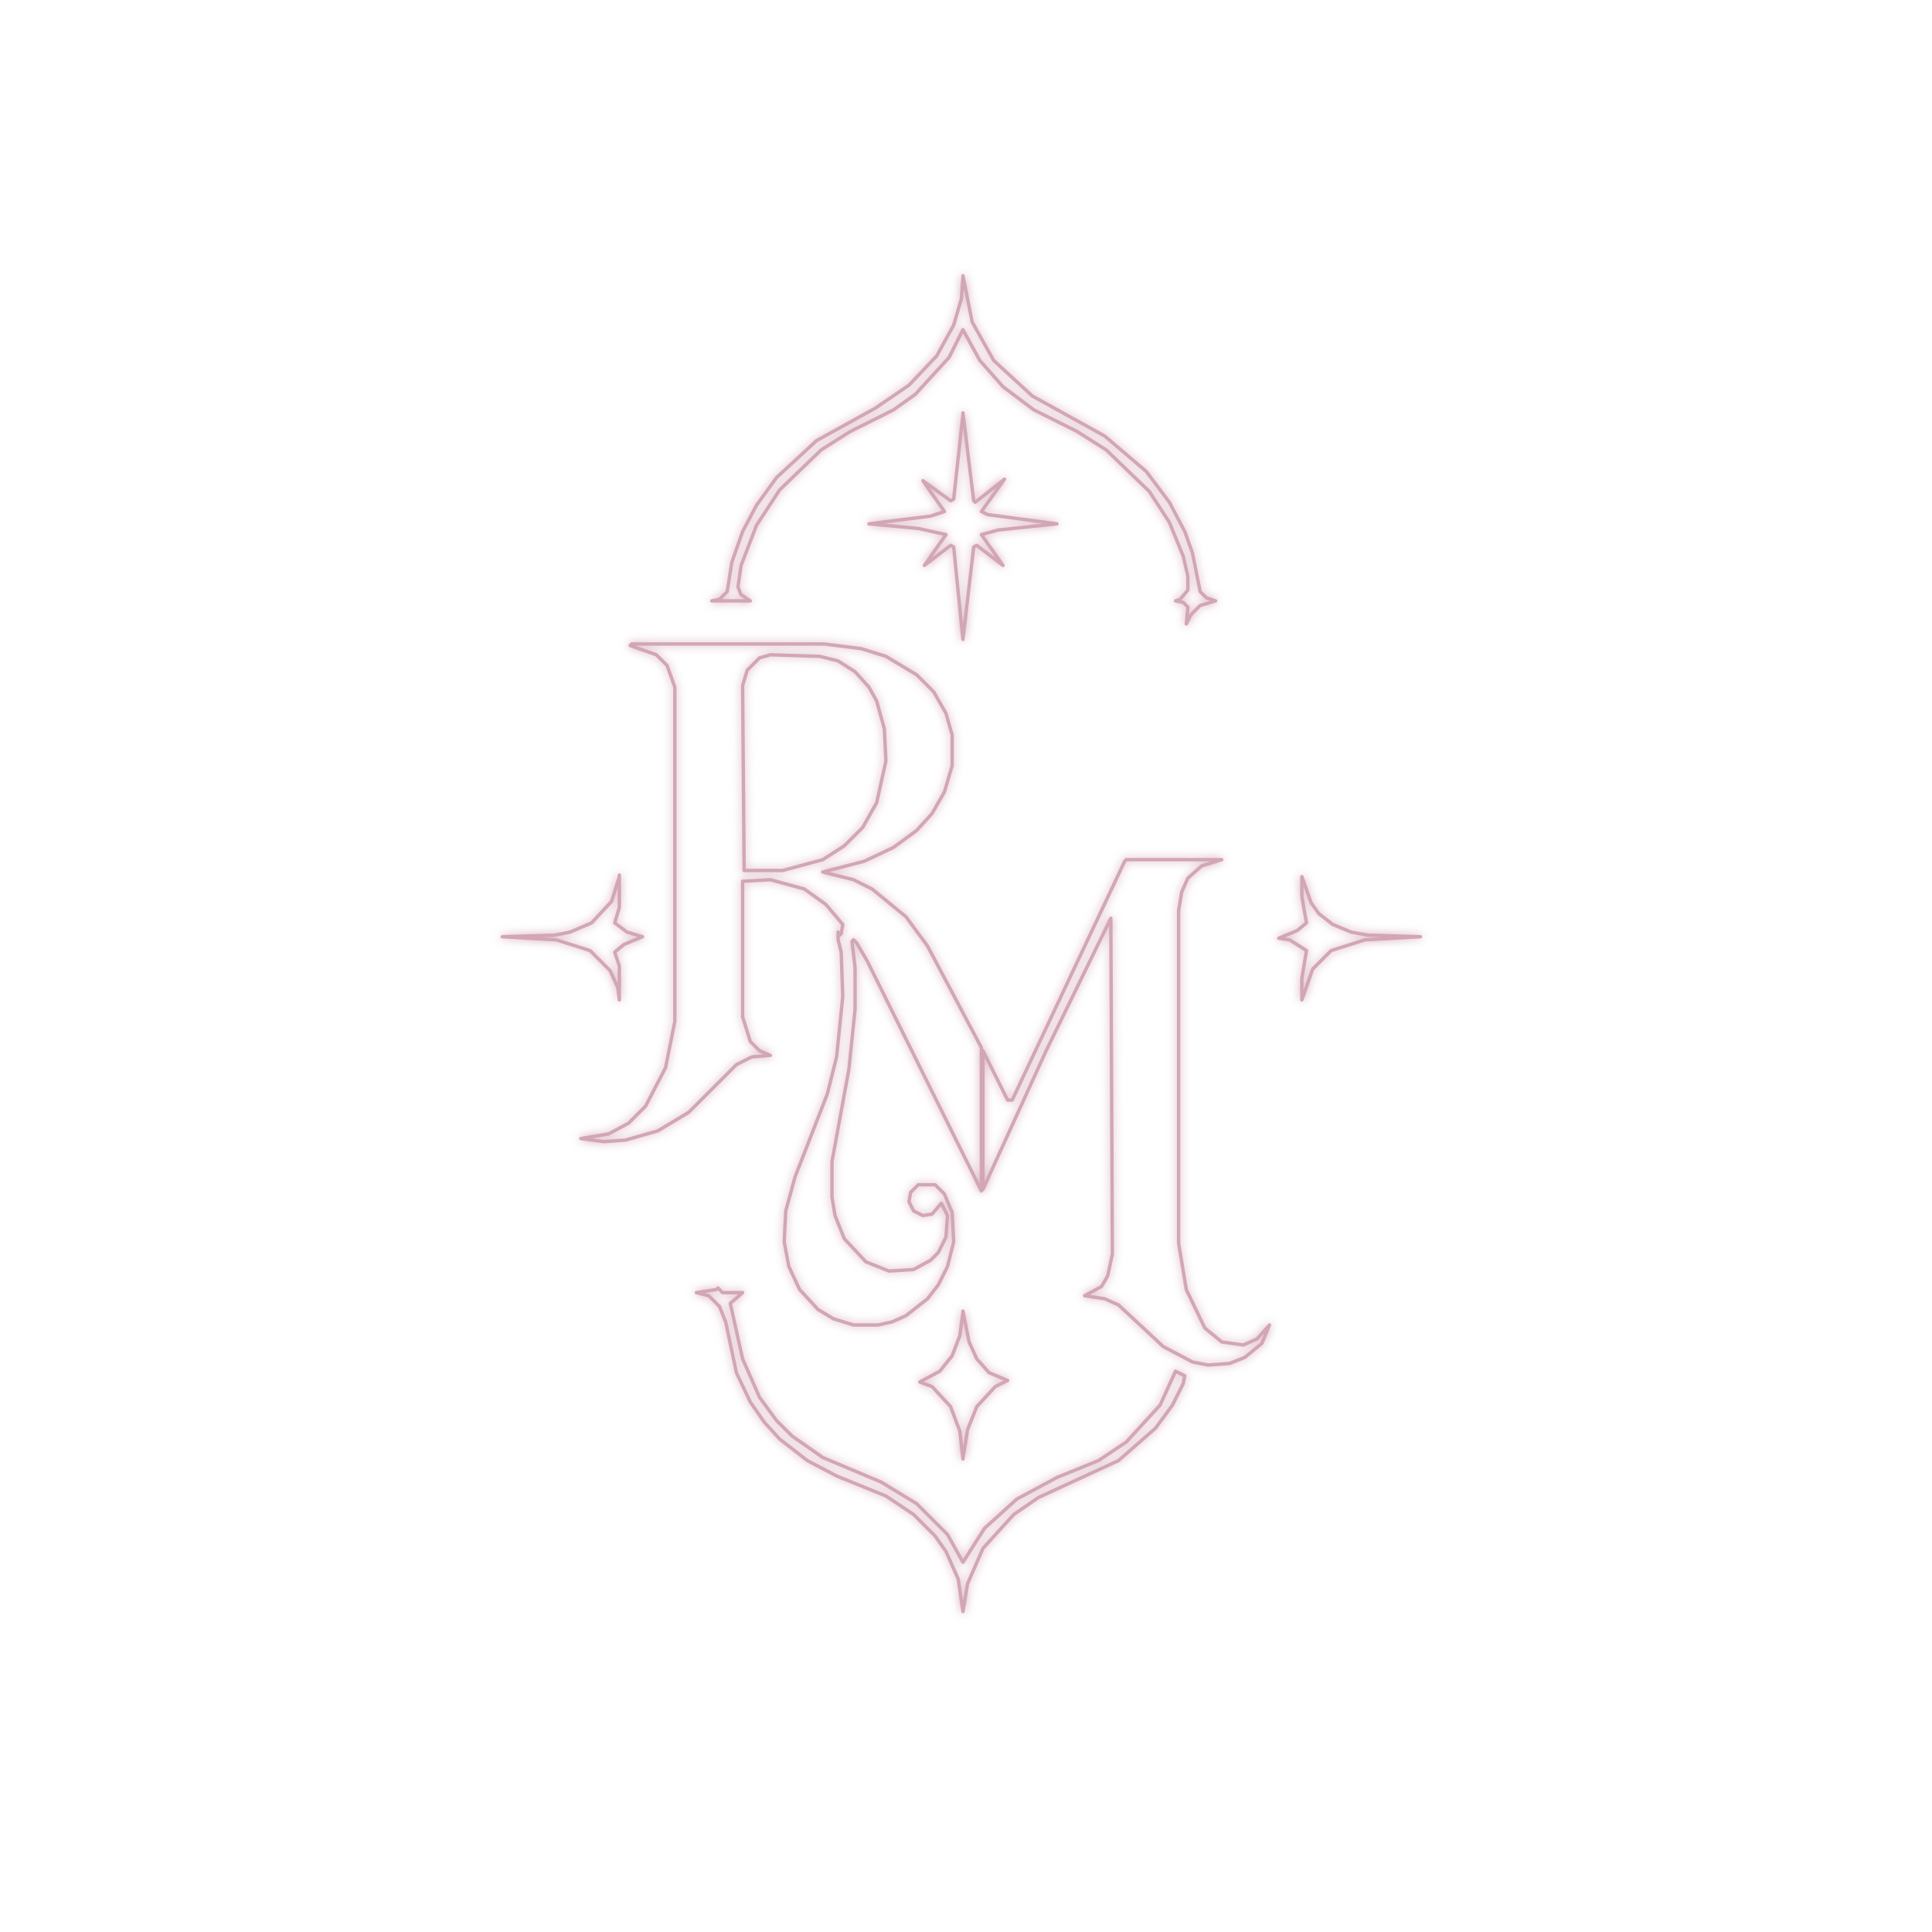
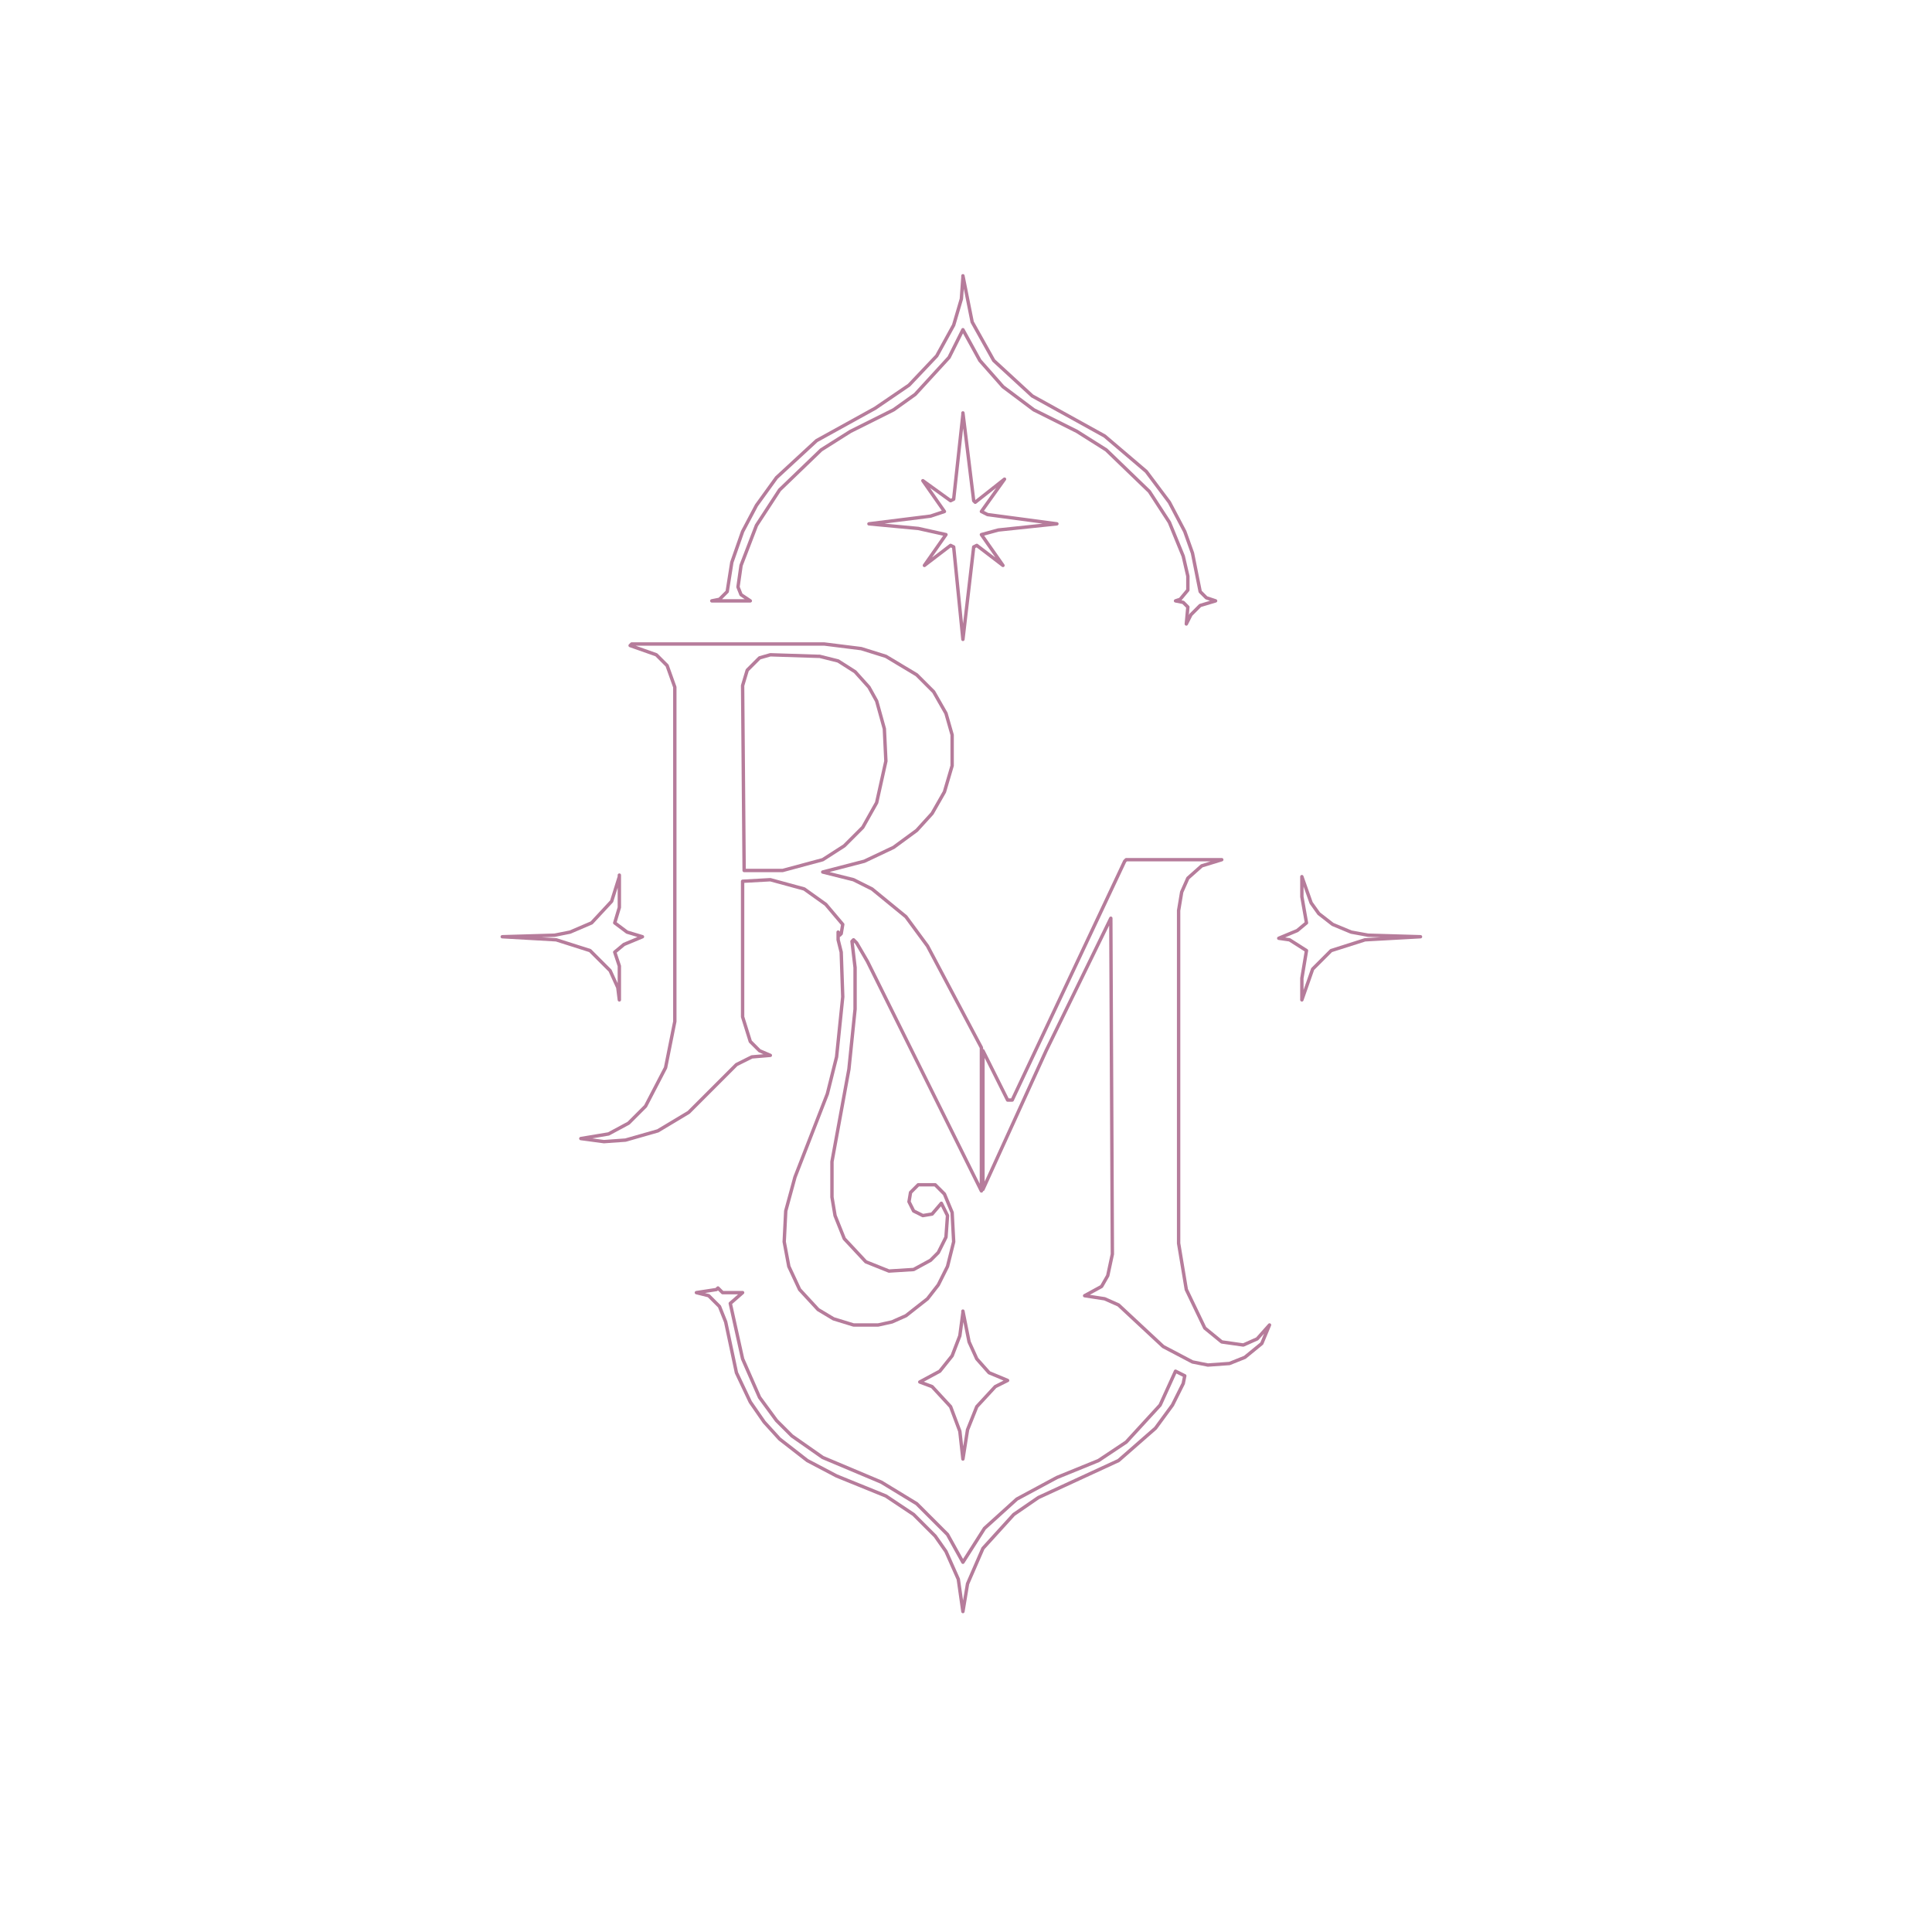
<svg xmlns="http://www.w3.org/2000/svg" id="logo-rm-svg" viewBox="0 0 1254 1254" fill="none">
  <defs>
    <filter id="rm-glow" x="-20%" y="-20%" width="140%" height="140%">
      <feGaussianBlur stdDeviation="3" result="blur" />
      <feMerge>
        <feMergeNode in="blur" />
        <feMergeNode in="SourceGraphic" />
      </feMerge>
    </filter>
  </defs>
-   <g id="rm-draw-group" stroke="#D2A6B4" stroke-width="2.2" stroke-linecap="round" stroke-linejoin="round" filter="url(#rm-glow)">
+   <g id="rm-draw-group" stroke="#B67C9B" stroke-width="2.2" stroke-linecap="round" stroke-linejoin="round">
    <g id="draw-arc-top" class="draw-group">
      <path id="path-arc-top-1" class="draw-path" d="M 625 179 L 631 209 L 645 234 L 670 257 L 717 283 L 744 306 L 759 326 L 769 345 L 774 359 L 779 384 L 783 388 L 789 390 L 779 393 L 773 399 L 770 405 L 771 394 L 768 391 L 763 390 L 766 389 L 771 383 L 771 374 L 768 361 L 759 339 L 746 319 L 718 292 L 699 280 L 671 266 L 651 251 L 636 234 L 625 214 L 616 232 L 594 256 L 580 266 L 552 280 L 533 292 L 506 318 L 491 341 L 481 367 L 479 381 L 481 386 L 487 390 L 462 390 L 467 389 L 472 384 L 475 365 L 482 345 L 491 328 L 504 310 L 530 286 L 568 265 L 590 250 L 608 231 L 619 211 L 624 194 L 625 180 Z" />
    </g>
    <g id="draw-star-center" class="draw-group">
      <path id="path-star-top-1" class="draw-path" d="M 625 268 L 632 325 L 633 326 L 652 311 L 637 332 L 641 334 L 686 340 L 648 344 L 637 347 L 651 367 L 634 354 L 632 355 L 625 415 L 619 355 L 617 354 L 600 367 L 614 347 L 596 343 L 564 340 L 604 335 L 613 332 L 599 312 L 617 325 L 619 324 L 625 269 Z" />
    </g>
    <g id="draw-stars-lateral" class="draw-group">
      <path id="path-star-left-1" class="draw-path" d="M 402 568 L 402 589 L 399 599 L 407 605 L 417 608 L 405 613 L 399 618 L 402 627 L 402 649 L 401 641 L 396 630 L 383 617 L 361 610 L 326 608 L 360 607 L 370 605 L 384 599 L 397 585 L 402 569 Z" />
      <path id="path-star-right-1" class="draw-path" d="M 845 569 L 851 586 L 856 593 L 865 600 L 877 605 L 888 607 L 922 608 L 886 610 L 864 617 L 852 629 L 845 649 L 845 635 L 848 617 L 837 610 L 830 609 L 842 604 L 848 599 L 845 582 L 845 570 Z" />
    </g>
    <g id="draw-arc-bottom" class="draw-group">
      <path id="path-arc-bottom-1" class="draw-path" d="M 466 836 L 469 839 L 482 839 L 474 846 L 482 882 L 493 907 L 504 922 L 514 932 L 534 946 L 572 962 L 595 976 L 615 996 L 625 1014 L 639 992 L 660 973 L 686 959 L 713 948 L 731 936 L 753 912 L 763 890 L 769 893 L 768 898 L 761 912 L 750 927 L 726 948 L 674 972 L 658 983 L 638 1005 L 628 1028 L 625 1046 L 622 1025 L 614 1007 L 607 997 L 593 983 L 575 971 L 543 958 L 524 948 L 506 934 L 496 923 L 487 910 L 478 891 L 471 858 L 467 848 L 460 841 L 452 839 L 465 837 Z" />
      <path id="path-star-bottom-1" class="draw-path" d="M 625 851 L 629 871 L 634 882 L 642 891 L 654 896 L 646 900 L 634 913 L 628 928 L 625 947 L 623 929 L 617 913 L 605 900 L 597 897 L 610 890 L 618 880 L 623 867 L 625 852 Z" />
    </g>
    <g id="draw-monogram-r" class="draw-group">
      <path id="path-letter-r-1" class="draw-path" d="M 410 418 L 535 418 L 559 421 L 575 426 L 595 438 L 606 449 L 614 463 L 618 477 L 618 497 L 613 514 L 605 528 L 595 539 L 580 550 L 561 559 L 534 566 L 554 571 L 566 577 L 588 595 L 602 614 L 637 680 L 637 773 L 563 624 L 556 612 L 554 610 L 553 611 L 555 628 L 555 655 L 551 694 L 540 754 L 540 777 L 542 789 L 548 804 L 562 819 L 577 825 L 593 824 L 604 818 L 609 813 L 614 803 L 615 789 L 611 781 L 605 788 L 599 789 L 593 786 L 590 780 L 591 774 L 596 769 L 607 769 L 613 775 L 618 787 L 619 806 L 615 822 L 609 834 L 602 843 L 588 854 L 579 858 L 570 860 L 554 860 L 541 856 L 531 850 L 519 837 L 512 822 L 509 806 L 510 786 L 516 764 L 537 710 L 543 686 L 547 647 L 546 618 L 544 610 L 544 605 L 545 607 L 546 606 L 547 600 L 536 587 L 522 577 L 500 571 L 482 572 L 482 660 L 487 676 L 493 682 L 500 685 L 488 686 L 478 691 L 447 722 L 427 734 L 406 740 L 392 741 L 377 739 L 395 736 L 408 729 L 419 718 L 432 693 L 438 663 L 438 446 L 433 432 L 426 425 L 409 419 Z" />
      <path id="path-letter-r-2" class="draw-path" d="M 531 426 L 500 425 L 493 427 L 485 435 L 482 445 L 483 565 L 508 565 L 534 558 L 548 549 L 560 537 L 569 521 L 575 494 L 574 473 L 569 455 L 564 446 L 555 436 L 544 429 L 532 426 Z" />
    </g>
    <g id="draw-monogram-m" class="draw-group">
      <path id="path-letter-m-1" class="draw-path" d="M 731 558 L 793 558 L 780 562 L 771 570 L 767 579 L 765 591 L 765 807 L 770 837 L 782 862 L 793 871 L 807 873 L 816 869 L 824 860 L 819 872 L 808 881 L 798 885 L 784 886 L 774 884 L 755 874 L 726 847 L 717 843 L 704 841 L 715 835 L 719 828 L 722 814 L 721 596 L 679 682 L 638 772 L 638 682 L 654 714 L 657 714 L 730 559 Z" />
    </g>
  </g>
</svg>
